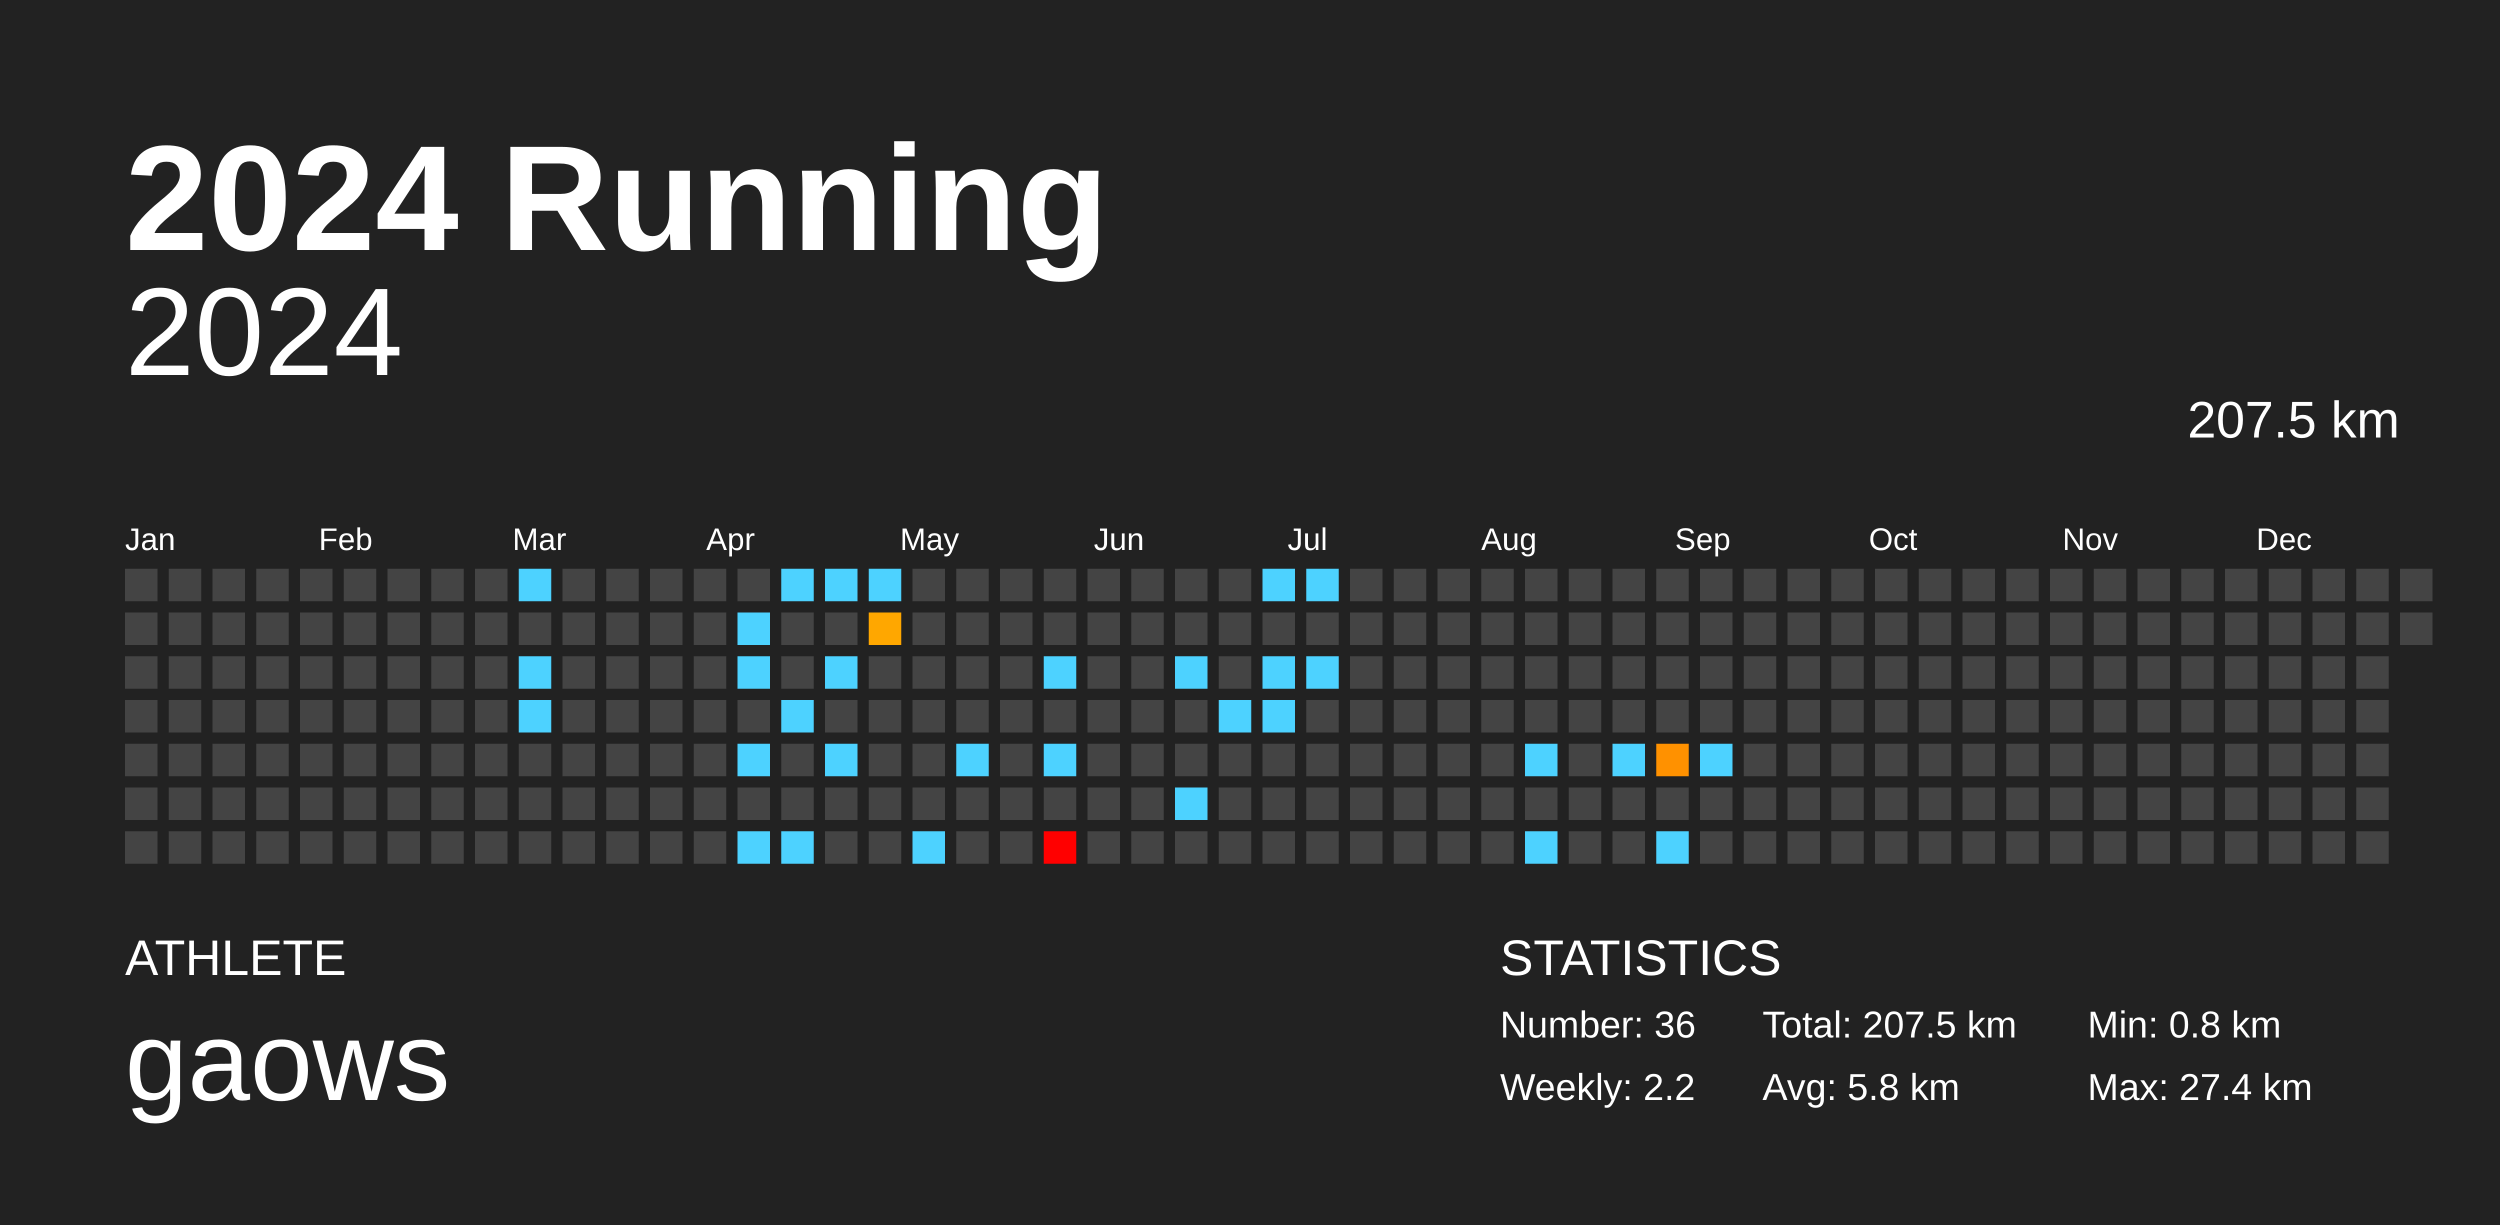
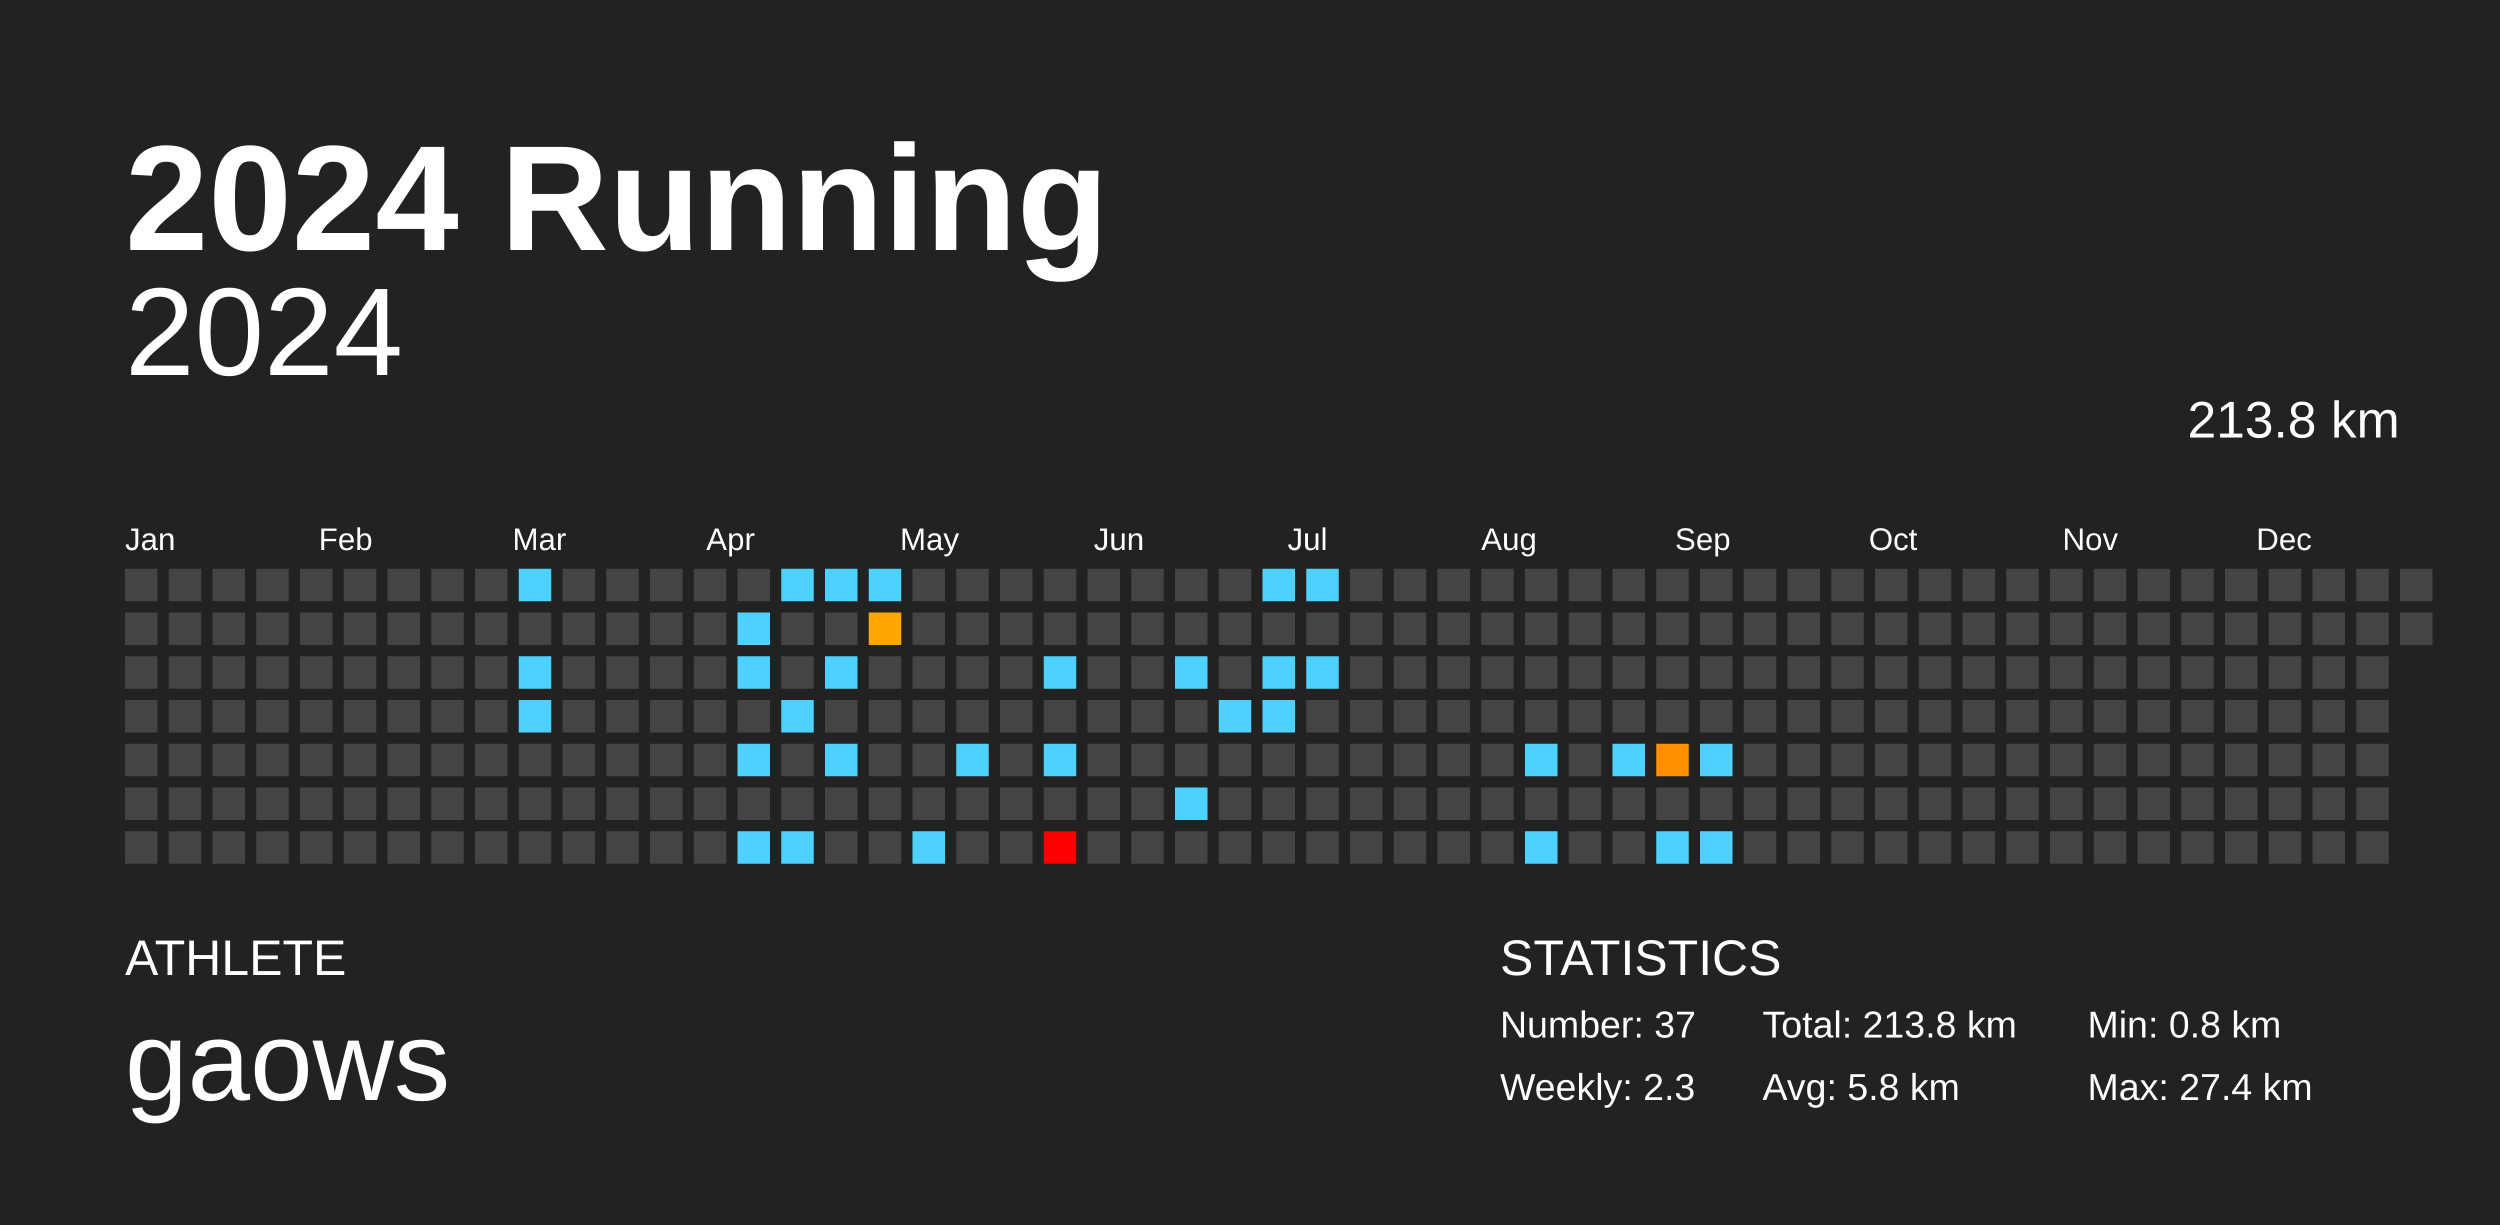
<svg xmlns="http://www.w3.org/2000/svg" baseProfile="full" height="98mm" version="1.1" viewBox="0,0,200,98" width="200mm">
  <defs />
  <rect fill="#222222" height="98" width="200" x="0" y="0" />
  <text fill="#FFFFFF" style="font-size:12px; font-family:Arial; font-weight:bold;" x="10" y="20">2024 Running</text>
  <text fill="#FFFFFF" style="font-size:4px; font-family:Arial" x="10" y="78">ATHLETE</text>
  <text fill="#FFFFFF" style="font-size:9px; font-family:Arial" x="10" y="88">gaows</text>
  <text fill="#FFFFFF" style="font-size:4px; font-family:Arial" x="120" y="78">STATISTICS</text>
-   <text fill="#FFFFFF" style="font-size:3px; font-family:Arial" x="120" y="83">Number: 36</text>
-   <text fill="#FFFFFF" style="font-size:3px; font-family:Arial" x="120" y="88">Weekly: 2.2</text>
-   <text fill="#FFFFFF" style="font-size:3px; font-family:Arial" x="141" y="83">Total: 207.5 km</text>
+   <text fill="#FFFFFF" style="font-size:3px; font-family:Arial" x="120" y="83">Number: 37</text>
+   <text fill="#FFFFFF" style="font-size:3px; font-family:Arial" x="120" y="88">Weekly: 2.3</text>
+   <text fill="#FFFFFF" style="font-size:3px; font-family:Arial" x="141" y="83">Total: 213.8 km</text>
  <text fill="#FFFFFF" style="font-size:3px; font-family:Arial" x="141" y="88">Avg: 5.8 km</text>
  <text fill="#FFFFFF" style="font-size:3px; font-family:Arial" x="167" y="83">Min: 0.8 km</text>
  <text fill="#FFFFFF" style="font-size:3px; font-family:Arial" x="167" y="88">Max: 27.4 km</text>
  <text alignment-baseline="hanging" fill="#FFFFFF" style="font-size:10.0px; font-family:Arial;" x="10" y="30">2024</text>
-   <text alignment-baseline="hanging" fill="#FFFFFF" style="font-size:4.125px; font-family:Arial;" x="175" y="35">207.5 km</text>
+   <text alignment-baseline="hanging" fill="#FFFFFF" style="font-size:4.125px; font-family:Arial;" x="175" y="35">213.8 km</text>
  <text fill="#FFFFFF" style="font-size:2.5px; font-family:Arial" x="10.0" y="44">Jan</text>
  <text fill="#FFFFFF" style="font-size:2.5px; font-family:Arial" x="25.5" y="44">Feb</text>
  <text fill="#FFFFFF" style="font-size:2.5px; font-family:Arial" x="41.0" y="44">Mar</text>
  <text fill="#FFFFFF" style="font-size:2.5px; font-family:Arial" x="56.5" y="44">Apr</text>
  <text fill="#FFFFFF" style="font-size:2.5px; font-family:Arial" x="72.0" y="44">May</text>
  <text fill="#FFFFFF" style="font-size:2.5px; font-family:Arial" x="87.5" y="44">Jun</text>
  <text fill="#FFFFFF" style="font-size:2.5px; font-family:Arial" x="103.0" y="44">Jul</text>
  <text fill="#FFFFFF" style="font-size:2.5px; font-family:Arial" x="118.5" y="44">Aug</text>
  <text fill="#FFFFFF" style="font-size:2.5px; font-family:Arial" x="134.0" y="44">Sep</text>
  <text fill="#FFFFFF" style="font-size:2.5px; font-family:Arial" x="149.5" y="44">Oct</text>
  <text fill="#FFFFFF" style="font-size:2.5px; font-family:Arial" x="165.0" y="44">Nov</text>
  <text fill="#FFFFFF" style="font-size:2.5px; font-family:Arial" x="180.5" y="44">Dec</text>
  <rect fill="#444444" height="2.6" width="2.6" x="10.0" y="45.5" />
  <rect fill="#444444" height="2.6" width="2.6" x="10.0" y="49.0" />
  <rect fill="#444444" height="2.6" width="2.6" x="10.0" y="52.5" />
  <rect fill="#444444" height="2.6" width="2.6" x="10.0" y="56.0" />
  <rect fill="#444444" height="2.6" width="2.6" x="10.0" y="59.5" />
  <rect fill="#444444" height="2.6" width="2.6" x="10.0" y="63.0" />
  <rect fill="#444444" height="2.6" width="2.6" x="10.0" y="66.5" />
  <rect fill="#444444" height="2.6" width="2.6" x="13.5" y="45.5" />
  <rect fill="#444444" height="2.6" width="2.6" x="13.5" y="49.0" />
  <rect fill="#444444" height="2.6" width="2.6" x="13.5" y="52.5" />
  <rect fill="#444444" height="2.6" width="2.6" x="13.5" y="56.0" />
  <rect fill="#444444" height="2.6" width="2.6" x="13.5" y="59.5" />
  <rect fill="#444444" height="2.6" width="2.6" x="13.5" y="63.0" />
  <rect fill="#444444" height="2.6" width="2.6" x="13.5" y="66.5" />
  <rect fill="#444444" height="2.6" width="2.6" x="17.0" y="45.5" />
  <rect fill="#444444" height="2.6" width="2.6" x="17.0" y="49.0" />
  <rect fill="#444444" height="2.6" width="2.6" x="17.0" y="52.5" />
  <rect fill="#444444" height="2.6" width="2.6" x="17.0" y="56.0" />
  <rect fill="#444444" height="2.6" width="2.6" x="17.0" y="59.5" />
  <rect fill="#444444" height="2.6" width="2.6" x="17.0" y="63.0" />
  <rect fill="#444444" height="2.6" width="2.6" x="17.0" y="66.5" />
  <rect fill="#444444" height="2.6" width="2.6" x="20.5" y="45.5" />
  <rect fill="#444444" height="2.6" width="2.6" x="20.5" y="49.0" />
  <rect fill="#444444" height="2.6" width="2.6" x="20.5" y="52.5" />
  <rect fill="#444444" height="2.6" width="2.6" x="20.5" y="56.0" />
  <rect fill="#444444" height="2.6" width="2.6" x="20.5" y="59.5" />
  <rect fill="#444444" height="2.6" width="2.6" x="20.5" y="63.0" />
  <rect fill="#444444" height="2.6" width="2.6" x="20.5" y="66.5" />
  <rect fill="#444444" height="2.6" width="2.6" x="24.0" y="45.5" />
  <rect fill="#444444" height="2.6" width="2.6" x="24.0" y="49.0" />
  <rect fill="#444444" height="2.6" width="2.6" x="24.0" y="52.5" />
  <rect fill="#444444" height="2.6" width="2.6" x="24.0" y="56.0" />
  <rect fill="#444444" height="2.6" width="2.6" x="24.0" y="59.5" />
  <rect fill="#444444" height="2.6" width="2.6" x="24.0" y="63.0" />
  <rect fill="#444444" height="2.6" width="2.6" x="24.0" y="66.5" />
  <rect fill="#444444" height="2.6" width="2.6" x="27.5" y="45.5" />
  <rect fill="#444444" height="2.6" width="2.6" x="27.5" y="49.0" />
  <rect fill="#444444" height="2.6" width="2.6" x="27.5" y="52.5" />
  <rect fill="#444444" height="2.6" width="2.6" x="27.5" y="56.0" />
  <rect fill="#444444" height="2.6" width="2.6" x="27.5" y="59.5" />
  <rect fill="#444444" height="2.6" width="2.6" x="27.5" y="63.0" />
  <rect fill="#444444" height="2.6" width="2.6" x="27.5" y="66.5" />
  <rect fill="#444444" height="2.6" width="2.6" x="31.0" y="45.5" />
  <rect fill="#444444" height="2.6" width="2.6" x="31.0" y="49.0" />
  <rect fill="#444444" height="2.6" width="2.6" x="31.0" y="52.5" />
  <rect fill="#444444" height="2.6" width="2.6" x="31.0" y="56.0" />
  <rect fill="#444444" height="2.6" width="2.6" x="31.0" y="59.5" />
  <rect fill="#444444" height="2.6" width="2.6" x="31.0" y="63.0" />
  <rect fill="#444444" height="2.6" width="2.6" x="31.0" y="66.5" />
  <rect fill="#444444" height="2.6" width="2.6" x="34.5" y="45.5" />
  <rect fill="#444444" height="2.6" width="2.6" x="34.5" y="49.0" />
  <rect fill="#444444" height="2.6" width="2.6" x="34.5" y="52.5" />
  <rect fill="#444444" height="2.6" width="2.6" x="34.5" y="56.0" />
  <rect fill="#444444" height="2.6" width="2.6" x="34.5" y="59.5" />
  <rect fill="#444444" height="2.6" width="2.6" x="34.5" y="63.0" />
  <rect fill="#444444" height="2.6" width="2.6" x="34.5" y="66.5" />
  <rect fill="#444444" height="2.6" width="2.6" x="38.0" y="45.5" />
  <rect fill="#444444" height="2.6" width="2.6" x="38.0" y="49.0" />
  <rect fill="#444444" height="2.6" width="2.6" x="38.0" y="52.5" />
  <rect fill="#444444" height="2.6" width="2.6" x="38.0" y="56.0" />
  <rect fill="#444444" height="2.6" width="2.6" x="38.0" y="59.5" />
  <rect fill="#444444" height="2.6" width="2.6" x="38.0" y="63.0" />
  <rect fill="#444444" height="2.6" width="2.6" x="38.0" y="66.5" />
  <rect fill="#4dd2ff" height="2.6" width="2.6" x="41.5" y="45.5" />
  <rect fill="#444444" height="2.6" width="2.6" x="41.5" y="49.0" />
  <rect fill="#4dd2ff" height="2.6" width="2.6" x="41.5" y="52.5" />
  <rect fill="#4dd2ff" height="2.6" width="2.6" x="41.5" y="56.0" />
  <rect fill="#444444" height="2.6" width="2.6" x="41.5" y="59.5" />
  <rect fill="#444444" height="2.6" width="2.6" x="41.5" y="63.0" />
  <rect fill="#444444" height="2.6" width="2.6" x="41.5" y="66.5" />
  <rect fill="#444444" height="2.6" width="2.6" x="45.0" y="45.5" />
  <rect fill="#444444" height="2.6" width="2.6" x="45.0" y="49.0" />
  <rect fill="#444444" height="2.6" width="2.6" x="45.0" y="52.5" />
  <rect fill="#444444" height="2.6" width="2.6" x="45.0" y="56.0" />
  <rect fill="#444444" height="2.6" width="2.6" x="45.0" y="59.5" />
  <rect fill="#444444" height="2.6" width="2.6" x="45.0" y="63.0" />
  <rect fill="#444444" height="2.6" width="2.6" x="45.0" y="66.5" />
  <rect fill="#444444" height="2.6" width="2.6" x="48.5" y="45.5" />
  <rect fill="#444444" height="2.6" width="2.6" x="48.5" y="49.0" />
  <rect fill="#444444" height="2.6" width="2.6" x="48.5" y="52.5" />
  <rect fill="#444444" height="2.6" width="2.6" x="48.5" y="56.0" />
  <rect fill="#444444" height="2.6" width="2.6" x="48.5" y="59.5" />
  <rect fill="#444444" height="2.6" width="2.6" x="48.5" y="63.0" />
  <rect fill="#444444" height="2.6" width="2.6" x="48.5" y="66.5" />
  <rect fill="#444444" height="2.6" width="2.6" x="52.0" y="45.5" />
  <rect fill="#444444" height="2.6" width="2.6" x="52.0" y="49.0" />
  <rect fill="#444444" height="2.6" width="2.6" x="52.0" y="52.5" />
  <rect fill="#444444" height="2.6" width="2.6" x="52.0" y="56.0" />
  <rect fill="#444444" height="2.6" width="2.6" x="52.0" y="59.5" />
  <rect fill="#444444" height="2.6" width="2.6" x="52.0" y="63.0" />
  <rect fill="#444444" height="2.6" width="2.6" x="52.0" y="66.5" />
  <rect fill="#444444" height="2.6" width="2.6" x="55.5" y="45.5" />
  <rect fill="#444444" height="2.6" width="2.6" x="55.5" y="49.0" />
  <rect fill="#444444" height="2.6" width="2.6" x="55.5" y="52.5" />
  <rect fill="#444444" height="2.6" width="2.6" x="55.5" y="56.0" />
  <rect fill="#444444" height="2.6" width="2.6" x="55.5" y="59.5" />
  <rect fill="#444444" height="2.6" width="2.6" x="55.5" y="63.0" />
  <rect fill="#444444" height="2.6" width="2.6" x="55.5" y="66.5" />
  <rect fill="#444444" height="2.6" width="2.6" x="59.0" y="45.5" />
  <rect fill="#4dd2ff" height="2.6" width="2.6" x="59.0" y="49.0" />
  <rect fill="#4dd2ff" height="2.6" width="2.6" x="59.0" y="52.5" />
  <rect fill="#444444" height="2.6" width="2.6" x="59.0" y="56.0" />
  <rect fill="#4dd2ff" height="2.6" width="2.6" x="59.0" y="59.5" />
  <rect fill="#444444" height="2.6" width="2.6" x="59.0" y="63.0" />
  <rect fill="#4dd2ff" height="2.6" width="2.6" x="59.0" y="66.5" />
  <rect fill="#4dd2ff" height="2.6" width="2.6" x="62.5" y="45.5" />
  <rect fill="#444444" height="2.6" width="2.6" x="62.5" y="49.0" />
  <rect fill="#444444" height="2.6" width="2.6" x="62.5" y="52.5" />
  <rect fill="#4dd2ff" height="2.6" width="2.6" x="62.5" y="56.0" />
  <rect fill="#444444" height="2.6" width="2.6" x="62.5" y="59.5" />
  <rect fill="#444444" height="2.6" width="2.6" x="62.5" y="63.0" />
  <rect fill="#4dd2ff" height="2.6" width="2.6" x="62.5" y="66.5" />
  <rect fill="#4dd2ff" height="2.6" width="2.6" x="66.0" y="45.5" />
  <rect fill="#444444" height="2.6" width="2.6" x="66.0" y="49.0" />
  <rect fill="#4dd2ff" height="2.6" width="2.6" x="66.0" y="52.5" />
  <rect fill="#444444" height="2.6" width="2.6" x="66.0" y="56.0" />
  <rect fill="#4dd2ff" height="2.6" width="2.6" x="66.0" y="59.5" />
  <rect fill="#444444" height="2.6" width="2.6" x="66.0" y="63.0" />
  <rect fill="#444444" height="2.6" width="2.6" x="66.0" y="66.5" />
  <rect fill="#4dd2ff" height="2.6" width="2.6" x="69.5" y="45.5" />
  <rect fill="#ffa700" height="2.6" width="2.6" x="69.5" y="49.0" />
  <rect fill="#444444" height="2.6" width="2.6" x="69.5" y="52.5" />
  <rect fill="#444444" height="2.6" width="2.6" x="69.5" y="56.0" />
  <rect fill="#444444" height="2.6" width="2.6" x="69.5" y="59.5" />
  <rect fill="#444444" height="2.6" width="2.6" x="69.5" y="63.0" />
  <rect fill="#444444" height="2.6" width="2.6" x="69.5" y="66.5" />
  <rect fill="#444444" height="2.6" width="2.6" x="73.0" y="45.5" />
  <rect fill="#444444" height="2.6" width="2.6" x="73.0" y="49.0" />
  <rect fill="#444444" height="2.6" width="2.6" x="73.0" y="52.5" />
  <rect fill="#444444" height="2.6" width="2.6" x="73.0" y="56.0" />
  <rect fill="#444444" height="2.6" width="2.6" x="73.0" y="59.5" />
  <rect fill="#444444" height="2.6" width="2.6" x="73.0" y="63.0" />
  <rect fill="#4dd2ff" height="2.6" width="2.6" x="73.0" y="66.5" />
  <rect fill="#444444" height="2.6" width="2.6" x="76.5" y="45.5" />
  <rect fill="#444444" height="2.6" width="2.6" x="76.5" y="49.0" />
  <rect fill="#444444" height="2.6" width="2.6" x="76.5" y="52.5" />
  <rect fill="#444444" height="2.6" width="2.6" x="76.5" y="56.0" />
  <rect fill="#4dd2ff" height="2.6" width="2.6" x="76.5" y="59.5" />
  <rect fill="#444444" height="2.6" width="2.6" x="76.5" y="63.0" />
  <rect fill="#444444" height="2.6" width="2.6" x="76.5" y="66.5" />
  <rect fill="#444444" height="2.6" width="2.6" x="80.0" y="45.5" />
  <rect fill="#444444" height="2.6" width="2.6" x="80.0" y="49.0" />
  <rect fill="#444444" height="2.6" width="2.6" x="80.0" y="52.5" />
  <rect fill="#444444" height="2.6" width="2.6" x="80.0" y="56.0" />
  <rect fill="#444444" height="2.6" width="2.6" x="80.0" y="59.5" />
  <rect fill="#444444" height="2.6" width="2.6" x="80.0" y="63.0" />
  <rect fill="#444444" height="2.6" width="2.6" x="80.0" y="66.5" />
  <rect fill="#444444" height="2.6" width="2.6" x="83.5" y="45.5" />
  <rect fill="#444444" height="2.6" width="2.6" x="83.5" y="49.0" />
  <rect fill="#4dd2ff" height="2.6" width="2.6" x="83.5" y="52.5" />
  <rect fill="#444444" height="2.6" width="2.6" x="83.5" y="56.0" />
  <rect fill="#4dd2ff" height="2.6" width="2.6" x="83.5" y="59.5" />
  <rect fill="#444444" height="2.6" width="2.6" x="83.5" y="63.0" />
  <rect fill="red" height="2.6" width="2.6" x="83.5" y="66.5" />
  <rect fill="#444444" height="2.6" width="2.6" x="87.0" y="45.5" />
  <rect fill="#444444" height="2.6" width="2.6" x="87.0" y="49.0" />
  <rect fill="#444444" height="2.6" width="2.6" x="87.0" y="52.5" />
  <rect fill="#444444" height="2.6" width="2.6" x="87.0" y="56.0" />
  <rect fill="#444444" height="2.6" width="2.6" x="87.0" y="59.5" />
  <rect fill="#444444" height="2.6" width="2.6" x="87.0" y="63.0" />
  <rect fill="#444444" height="2.6" width="2.6" x="87.0" y="66.5" />
  <rect fill="#444444" height="2.6" width="2.6" x="90.5" y="45.5" />
  <rect fill="#444444" height="2.6" width="2.6" x="90.5" y="49.0" />
  <rect fill="#444444" height="2.6" width="2.6" x="90.5" y="52.5" />
  <rect fill="#444444" height="2.6" width="2.6" x="90.5" y="56.0" />
  <rect fill="#444444" height="2.6" width="2.6" x="90.5" y="59.5" />
  <rect fill="#444444" height="2.6" width="2.6" x="90.5" y="63.0" />
  <rect fill="#444444" height="2.6" width="2.6" x="90.5" y="66.5" />
  <rect fill="#444444" height="2.6" width="2.6" x="94.0" y="45.5" />
  <rect fill="#444444" height="2.6" width="2.6" x="94.0" y="49.0" />
  <rect fill="#4dd2ff" height="2.6" width="2.6" x="94.0" y="52.5" />
  <rect fill="#444444" height="2.6" width="2.6" x="94.0" y="56.0" />
  <rect fill="#444444" height="2.6" width="2.6" x="94.0" y="59.5" />
  <rect fill="#4dd2ff" height="2.6" width="2.6" x="94.0" y="63.0" />
  <rect fill="#444444" height="2.6" width="2.6" x="94.0" y="66.5" />
  <rect fill="#444444" height="2.6" width="2.6" x="97.5" y="45.5" />
  <rect fill="#444444" height="2.6" width="2.6" x="97.5" y="49.0" />
  <rect fill="#444444" height="2.6" width="2.6" x="97.5" y="52.5" />
  <rect fill="#4dd2ff" height="2.6" width="2.6" x="97.5" y="56.0" />
  <rect fill="#444444" height="2.6" width="2.6" x="97.5" y="59.5" />
  <rect fill="#444444" height="2.6" width="2.6" x="97.5" y="63.0" />
  <rect fill="#444444" height="2.6" width="2.6" x="97.5" y="66.5" />
  <rect fill="#4dd2ff" height="2.6" width="2.6" x="101.0" y="45.5" />
  <rect fill="#444444" height="2.6" width="2.6" x="101.0" y="49.0" />
  <rect fill="#4dd2ff" height="2.6" width="2.6" x="101.0" y="52.5" />
  <rect fill="#4dd2ff" height="2.6" width="2.6" x="101.0" y="56.0" />
  <rect fill="#444444" height="2.6" width="2.6" x="101.0" y="59.5" />
  <rect fill="#444444" height="2.6" width="2.6" x="101.0" y="63.0" />
  <rect fill="#444444" height="2.6" width="2.6" x="101.0" y="66.5" />
  <rect fill="#4dd2ff" height="2.6" width="2.6" x="104.5" y="45.5" />
  <rect fill="#444444" height="2.6" width="2.6" x="104.5" y="49.0" />
  <rect fill="#4dd2ff" height="2.6" width="2.6" x="104.5" y="52.5" />
  <rect fill="#444444" height="2.6" width="2.6" x="104.5" y="56.0" />
  <rect fill="#444444" height="2.6" width="2.6" x="104.5" y="59.5" />
  <rect fill="#444444" height="2.6" width="2.6" x="104.5" y="63.0" />
  <rect fill="#444444" height="2.6" width="2.6" x="104.5" y="66.5" />
  <rect fill="#444444" height="2.6" width="2.6" x="108.0" y="45.5" />
  <rect fill="#444444" height="2.6" width="2.6" x="108.0" y="49.0" />
  <rect fill="#444444" height="2.6" width="2.6" x="108.0" y="52.5" />
  <rect fill="#444444" height="2.6" width="2.6" x="108.0" y="56.0" />
  <rect fill="#444444" height="2.6" width="2.6" x="108.0" y="59.5" />
  <rect fill="#444444" height="2.6" width="2.6" x="108.0" y="63.0" />
  <rect fill="#444444" height="2.6" width="2.6" x="108.0" y="66.5" />
  <rect fill="#444444" height="2.6" width="2.6" x="111.5" y="45.5" />
  <rect fill="#444444" height="2.6" width="2.6" x="111.5" y="49.0" />
  <rect fill="#444444" height="2.6" width="2.6" x="111.5" y="52.5" />
  <rect fill="#444444" height="2.6" width="2.6" x="111.5" y="56.0" />
  <rect fill="#444444" height="2.6" width="2.6" x="111.5" y="59.5" />
  <rect fill="#444444" height="2.6" width="2.6" x="111.5" y="63.0" />
  <rect fill="#444444" height="2.6" width="2.6" x="111.5" y="66.5" />
  <rect fill="#444444" height="2.6" width="2.6" x="115.0" y="45.5" />
  <rect fill="#444444" height="2.6" width="2.6" x="115.0" y="49.0" />
  <rect fill="#444444" height="2.6" width="2.6" x="115.0" y="52.5" />
  <rect fill="#444444" height="2.6" width="2.6" x="115.0" y="56.0" />
  <rect fill="#444444" height="2.6" width="2.6" x="115.0" y="59.5" />
  <rect fill="#444444" height="2.6" width="2.6" x="115.0" y="63.0" />
  <rect fill="#444444" height="2.6" width="2.6" x="115.0" y="66.5" />
  <rect fill="#444444" height="2.6" width="2.6" x="118.5" y="45.5" />
  <rect fill="#444444" height="2.6" width="2.6" x="118.5" y="49.0" />
  <rect fill="#444444" height="2.6" width="2.6" x="118.5" y="52.5" />
  <rect fill="#444444" height="2.6" width="2.6" x="118.5" y="56.0" />
  <rect fill="#444444" height="2.6" width="2.6" x="118.5" y="59.5" />
  <rect fill="#444444" height="2.6" width="2.6" x="118.5" y="63.0" />
  <rect fill="#444444" height="2.6" width="2.6" x="118.5" y="66.5" />
  <rect fill="#444444" height="2.6" width="2.6" x="122.0" y="45.5" />
  <rect fill="#444444" height="2.6" width="2.6" x="122.0" y="49.0" />
  <rect fill="#444444" height="2.6" width="2.6" x="122.0" y="52.5" />
  <rect fill="#444444" height="2.6" width="2.6" x="122.0" y="56.0" />
  <rect fill="#4dd2ff" height="2.6" width="2.6" x="122.0" y="59.5" />
  <rect fill="#444444" height="2.6" width="2.6" x="122.0" y="63.0" />
  <rect fill="#4dd2ff" height="2.6" width="2.6" x="122.0" y="66.5" />
  <rect fill="#444444" height="2.6" width="2.6" x="125.5" y="45.5" />
  <rect fill="#444444" height="2.6" width="2.6" x="125.5" y="49.0" />
  <rect fill="#444444" height="2.6" width="2.6" x="125.5" y="52.5" />
  <rect fill="#444444" height="2.6" width="2.6" x="125.5" y="56.0" />
  <rect fill="#444444" height="2.6" width="2.6" x="125.5" y="59.5" />
  <rect fill="#444444" height="2.6" width="2.6" x="125.5" y="63.0" />
  <rect fill="#444444" height="2.6" width="2.6" x="125.5" y="66.5" />
  <rect fill="#444444" height="2.6" width="2.6" x="129.0" y="45.5" />
  <rect fill="#444444" height="2.6" width="2.6" x="129.0" y="49.0" />
  <rect fill="#444444" height="2.6" width="2.6" x="129.0" y="52.5" />
  <rect fill="#444444" height="2.6" width="2.6" x="129.0" y="56.0" />
  <rect fill="#4dd2ff" height="2.6" width="2.6" x="129.0" y="59.5" />
  <rect fill="#444444" height="2.6" width="2.6" x="129.0" y="63.0" />
  <rect fill="#444444" height="2.6" width="2.6" x="129.0" y="66.5" />
  <rect fill="#444444" height="2.6" width="2.6" x="132.5" y="45.5" />
  <rect fill="#444444" height="2.6" width="2.6" x="132.5" y="49.0" />
  <rect fill="#444444" height="2.6" width="2.6" x="132.5" y="52.5" />
  <rect fill="#444444" height="2.6" width="2.6" x="132.5" y="56.0" />
  <rect fill="#ff9100" height="2.6" width="2.6" x="132.5" y="59.5" />
  <rect fill="#444444" height="2.6" width="2.6" x="132.5" y="63.0" />
  <rect fill="#4dd2ff" height="2.6" width="2.6" x="132.5" y="66.5" />
  <rect fill="#444444" height="2.6" width="2.6" x="136.0" y="45.5" />
  <rect fill="#444444" height="2.6" width="2.6" x="136.0" y="49.0" />
  <rect fill="#444444" height="2.6" width="2.6" x="136.0" y="52.5" />
  <rect fill="#444444" height="2.6" width="2.6" x="136.0" y="56.0" />
  <rect fill="#4dd2ff" height="2.6" width="2.6" x="136.0" y="59.5" />
  <rect fill="#444444" height="2.6" width="2.6" x="136.0" y="63.0" />
-   <rect fill="#444444" height="2.6" width="2.6" x="136.0" y="66.5" />
+   <rect fill="#4dd2ff" height="2.6" width="2.6" x="136.0" y="66.5" />
  <rect fill="#444444" height="2.6" width="2.6" x="139.5" y="45.5" />
  <rect fill="#444444" height="2.6" width="2.6" x="139.5" y="49.0" />
  <rect fill="#444444" height="2.6" width="2.6" x="139.5" y="52.5" />
  <rect fill="#444444" height="2.6" width="2.6" x="139.5" y="56.0" />
  <rect fill="#444444" height="2.6" width="2.6" x="139.5" y="59.5" />
  <rect fill="#444444" height="2.6" width="2.6" x="139.5" y="63.0" />
  <rect fill="#444444" height="2.6" width="2.6" x="139.5" y="66.5" />
  <rect fill="#444444" height="2.6" width="2.6" x="143.0" y="45.5" />
  <rect fill="#444444" height="2.6" width="2.6" x="143.0" y="49.0" />
  <rect fill="#444444" height="2.6" width="2.6" x="143.0" y="52.5" />
  <rect fill="#444444" height="2.6" width="2.6" x="143.0" y="56.0" />
  <rect fill="#444444" height="2.6" width="2.6" x="143.0" y="59.5" />
  <rect fill="#444444" height="2.6" width="2.6" x="143.0" y="63.0" />
  <rect fill="#444444" height="2.6" width="2.6" x="143.0" y="66.5" />
  <rect fill="#444444" height="2.6" width="2.6" x="146.5" y="45.5" />
  <rect fill="#444444" height="2.6" width="2.6" x="146.5" y="49.0" />
  <rect fill="#444444" height="2.6" width="2.6" x="146.5" y="52.5" />
  <rect fill="#444444" height="2.6" width="2.6" x="146.5" y="56.0" />
  <rect fill="#444444" height="2.6" width="2.6" x="146.5" y="59.5" />
  <rect fill="#444444" height="2.6" width="2.6" x="146.5" y="63.0" />
  <rect fill="#444444" height="2.6" width="2.6" x="146.5" y="66.5" />
  <rect fill="#444444" height="2.6" width="2.6" x="150.0" y="45.5" />
  <rect fill="#444444" height="2.6" width="2.6" x="150.0" y="49.0" />
  <rect fill="#444444" height="2.6" width="2.6" x="150.0" y="52.5" />
  <rect fill="#444444" height="2.6" width="2.6" x="150.0" y="56.0" />
  <rect fill="#444444" height="2.6" width="2.6" x="150.0" y="59.5" />
  <rect fill="#444444" height="2.6" width="2.6" x="150.0" y="63.0" />
  <rect fill="#444444" height="2.6" width="2.6" x="150.0" y="66.5" />
  <rect fill="#444444" height="2.6" width="2.6" x="153.5" y="45.5" />
  <rect fill="#444444" height="2.6" width="2.6" x="153.5" y="49.0" />
  <rect fill="#444444" height="2.6" width="2.6" x="153.5" y="52.5" />
  <rect fill="#444444" height="2.6" width="2.6" x="153.5" y="56.0" />
  <rect fill="#444444" height="2.6" width="2.6" x="153.5" y="59.5" />
  <rect fill="#444444" height="2.6" width="2.6" x="153.5" y="63.0" />
  <rect fill="#444444" height="2.6" width="2.6" x="153.5" y="66.5" />
  <rect fill="#444444" height="2.6" width="2.6" x="157.0" y="45.5" />
  <rect fill="#444444" height="2.6" width="2.6" x="157.0" y="49.0" />
  <rect fill="#444444" height="2.6" width="2.6" x="157.0" y="52.5" />
  <rect fill="#444444" height="2.6" width="2.6" x="157.0" y="56.0" />
  <rect fill="#444444" height="2.6" width="2.6" x="157.0" y="59.5" />
  <rect fill="#444444" height="2.6" width="2.6" x="157.0" y="63.0" />
  <rect fill="#444444" height="2.6" width="2.6" x="157.0" y="66.5" />
  <rect fill="#444444" height="2.6" width="2.6" x="160.5" y="45.5" />
  <rect fill="#444444" height="2.6" width="2.6" x="160.5" y="49.0" />
  <rect fill="#444444" height="2.6" width="2.6" x="160.5" y="52.5" />
  <rect fill="#444444" height="2.6" width="2.6" x="160.5" y="56.0" />
  <rect fill="#444444" height="2.6" width="2.6" x="160.5" y="59.5" />
  <rect fill="#444444" height="2.6" width="2.6" x="160.5" y="63.0" />
  <rect fill="#444444" height="2.6" width="2.6" x="160.5" y="66.5" />
  <rect fill="#444444" height="2.6" width="2.6" x="164.0" y="45.5" />
  <rect fill="#444444" height="2.6" width="2.6" x="164.0" y="49.0" />
  <rect fill="#444444" height="2.6" width="2.6" x="164.0" y="52.5" />
  <rect fill="#444444" height="2.6" width="2.6" x="164.0" y="56.0" />
  <rect fill="#444444" height="2.6" width="2.6" x="164.0" y="59.5" />
  <rect fill="#444444" height="2.6" width="2.6" x="164.0" y="63.0" />
  <rect fill="#444444" height="2.6" width="2.6" x="164.0" y="66.5" />
  <rect fill="#444444" height="2.6" width="2.6" x="167.5" y="45.5" />
  <rect fill="#444444" height="2.6" width="2.6" x="167.5" y="49.0" />
  <rect fill="#444444" height="2.6" width="2.6" x="167.5" y="52.5" />
  <rect fill="#444444" height="2.6" width="2.6" x="167.5" y="56.0" />
  <rect fill="#444444" height="2.6" width="2.6" x="167.5" y="59.5" />
  <rect fill="#444444" height="2.6" width="2.6" x="167.5" y="63.0" />
  <rect fill="#444444" height="2.6" width="2.6" x="167.5" y="66.5" />
  <rect fill="#444444" height="2.6" width="2.6" x="171.0" y="45.5" />
  <rect fill="#444444" height="2.6" width="2.6" x="171.0" y="49.0" />
  <rect fill="#444444" height="2.6" width="2.6" x="171.0" y="52.5" />
  <rect fill="#444444" height="2.6" width="2.6" x="171.0" y="56.0" />
  <rect fill="#444444" height="2.6" width="2.6" x="171.0" y="59.5" />
  <rect fill="#444444" height="2.6" width="2.6" x="171.0" y="63.0" />
  <rect fill="#444444" height="2.6" width="2.6" x="171.0" y="66.5" />
  <rect fill="#444444" height="2.6" width="2.6" x="174.5" y="45.5" />
  <rect fill="#444444" height="2.6" width="2.6" x="174.5" y="49.0" />
  <rect fill="#444444" height="2.6" width="2.6" x="174.5" y="52.5" />
  <rect fill="#444444" height="2.6" width="2.6" x="174.5" y="56.0" />
  <rect fill="#444444" height="2.6" width="2.6" x="174.5" y="59.5" />
  <rect fill="#444444" height="2.6" width="2.6" x="174.5" y="63.0" />
  <rect fill="#444444" height="2.6" width="2.6" x="174.5" y="66.5" />
  <rect fill="#444444" height="2.6" width="2.6" x="178.0" y="45.5" />
  <rect fill="#444444" height="2.6" width="2.6" x="178.0" y="49.0" />
  <rect fill="#444444" height="2.6" width="2.6" x="178.0" y="52.5" />
  <rect fill="#444444" height="2.6" width="2.6" x="178.0" y="56.0" />
  <rect fill="#444444" height="2.6" width="2.6" x="178.0" y="59.5" />
  <rect fill="#444444" height="2.6" width="2.6" x="178.0" y="63.0" />
  <rect fill="#444444" height="2.6" width="2.6" x="178.0" y="66.5" />
  <rect fill="#444444" height="2.6" width="2.6" x="181.5" y="45.5" />
  <rect fill="#444444" height="2.6" width="2.6" x="181.5" y="49.0" />
  <rect fill="#444444" height="2.6" width="2.6" x="181.5" y="52.5" />
  <rect fill="#444444" height="2.6" width="2.6" x="181.5" y="56.0" />
  <rect fill="#444444" height="2.6" width="2.6" x="181.5" y="59.5" />
  <rect fill="#444444" height="2.6" width="2.6" x="181.5" y="63.0" />
  <rect fill="#444444" height="2.6" width="2.6" x="181.5" y="66.5" />
  <rect fill="#444444" height="2.6" width="2.6" x="185.0" y="45.5" />
  <rect fill="#444444" height="2.6" width="2.6" x="185.0" y="49.0" />
  <rect fill="#444444" height="2.6" width="2.6" x="185.0" y="52.5" />
  <rect fill="#444444" height="2.6" width="2.6" x="185.0" y="56.0" />
  <rect fill="#444444" height="2.6" width="2.6" x="185.0" y="59.5" />
  <rect fill="#444444" height="2.6" width="2.6" x="185.0" y="63.0" />
  <rect fill="#444444" height="2.6" width="2.6" x="185.0" y="66.5" />
  <rect fill="#444444" height="2.6" width="2.6" x="188.5" y="45.5" />
  <rect fill="#444444" height="2.6" width="2.6" x="188.5" y="49.0" />
  <rect fill="#444444" height="2.6" width="2.6" x="188.5" y="52.5" />
  <rect fill="#444444" height="2.6" width="2.6" x="188.5" y="56.0" />
  <rect fill="#444444" height="2.6" width="2.6" x="188.5" y="59.5" />
  <rect fill="#444444" height="2.6" width="2.6" x="188.5" y="63.0" />
  <rect fill="#444444" height="2.6" width="2.6" x="188.5" y="66.5" />
  <rect fill="#444444" height="2.6" width="2.6" x="192.0" y="45.5" />
  <rect fill="#444444" height="2.6" width="2.6" x="192.0" y="49.0" />
</svg>
